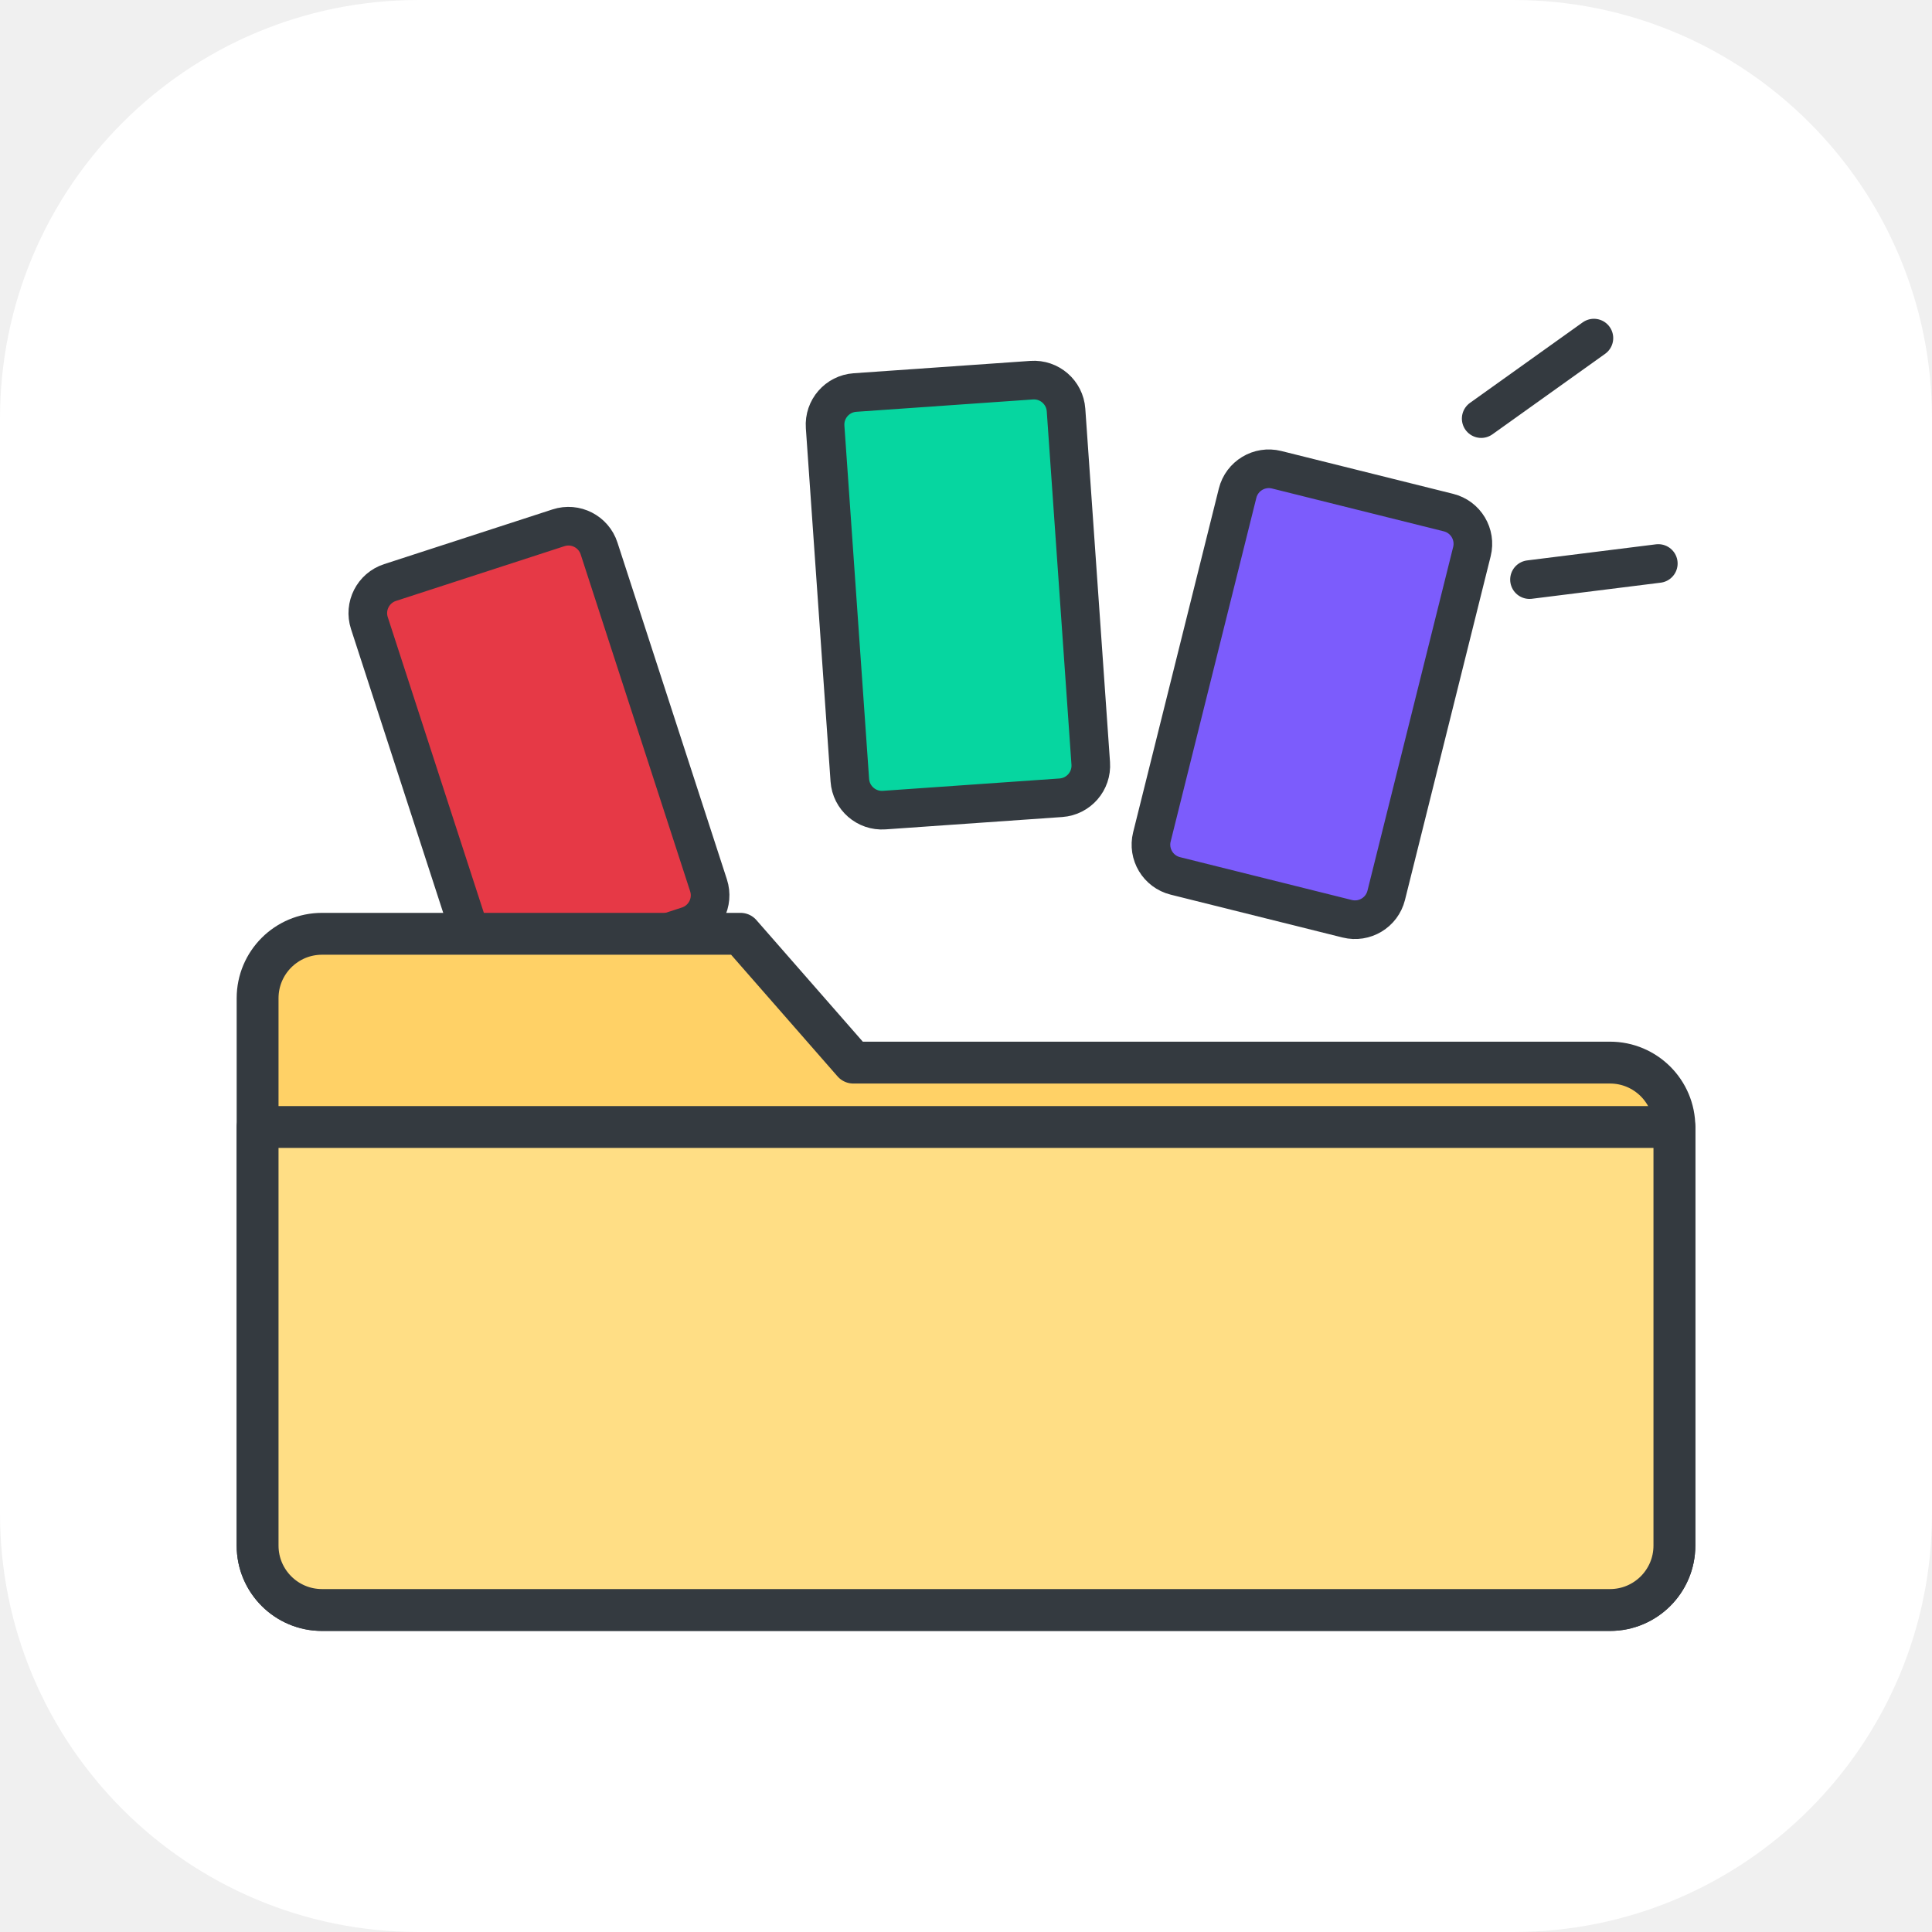
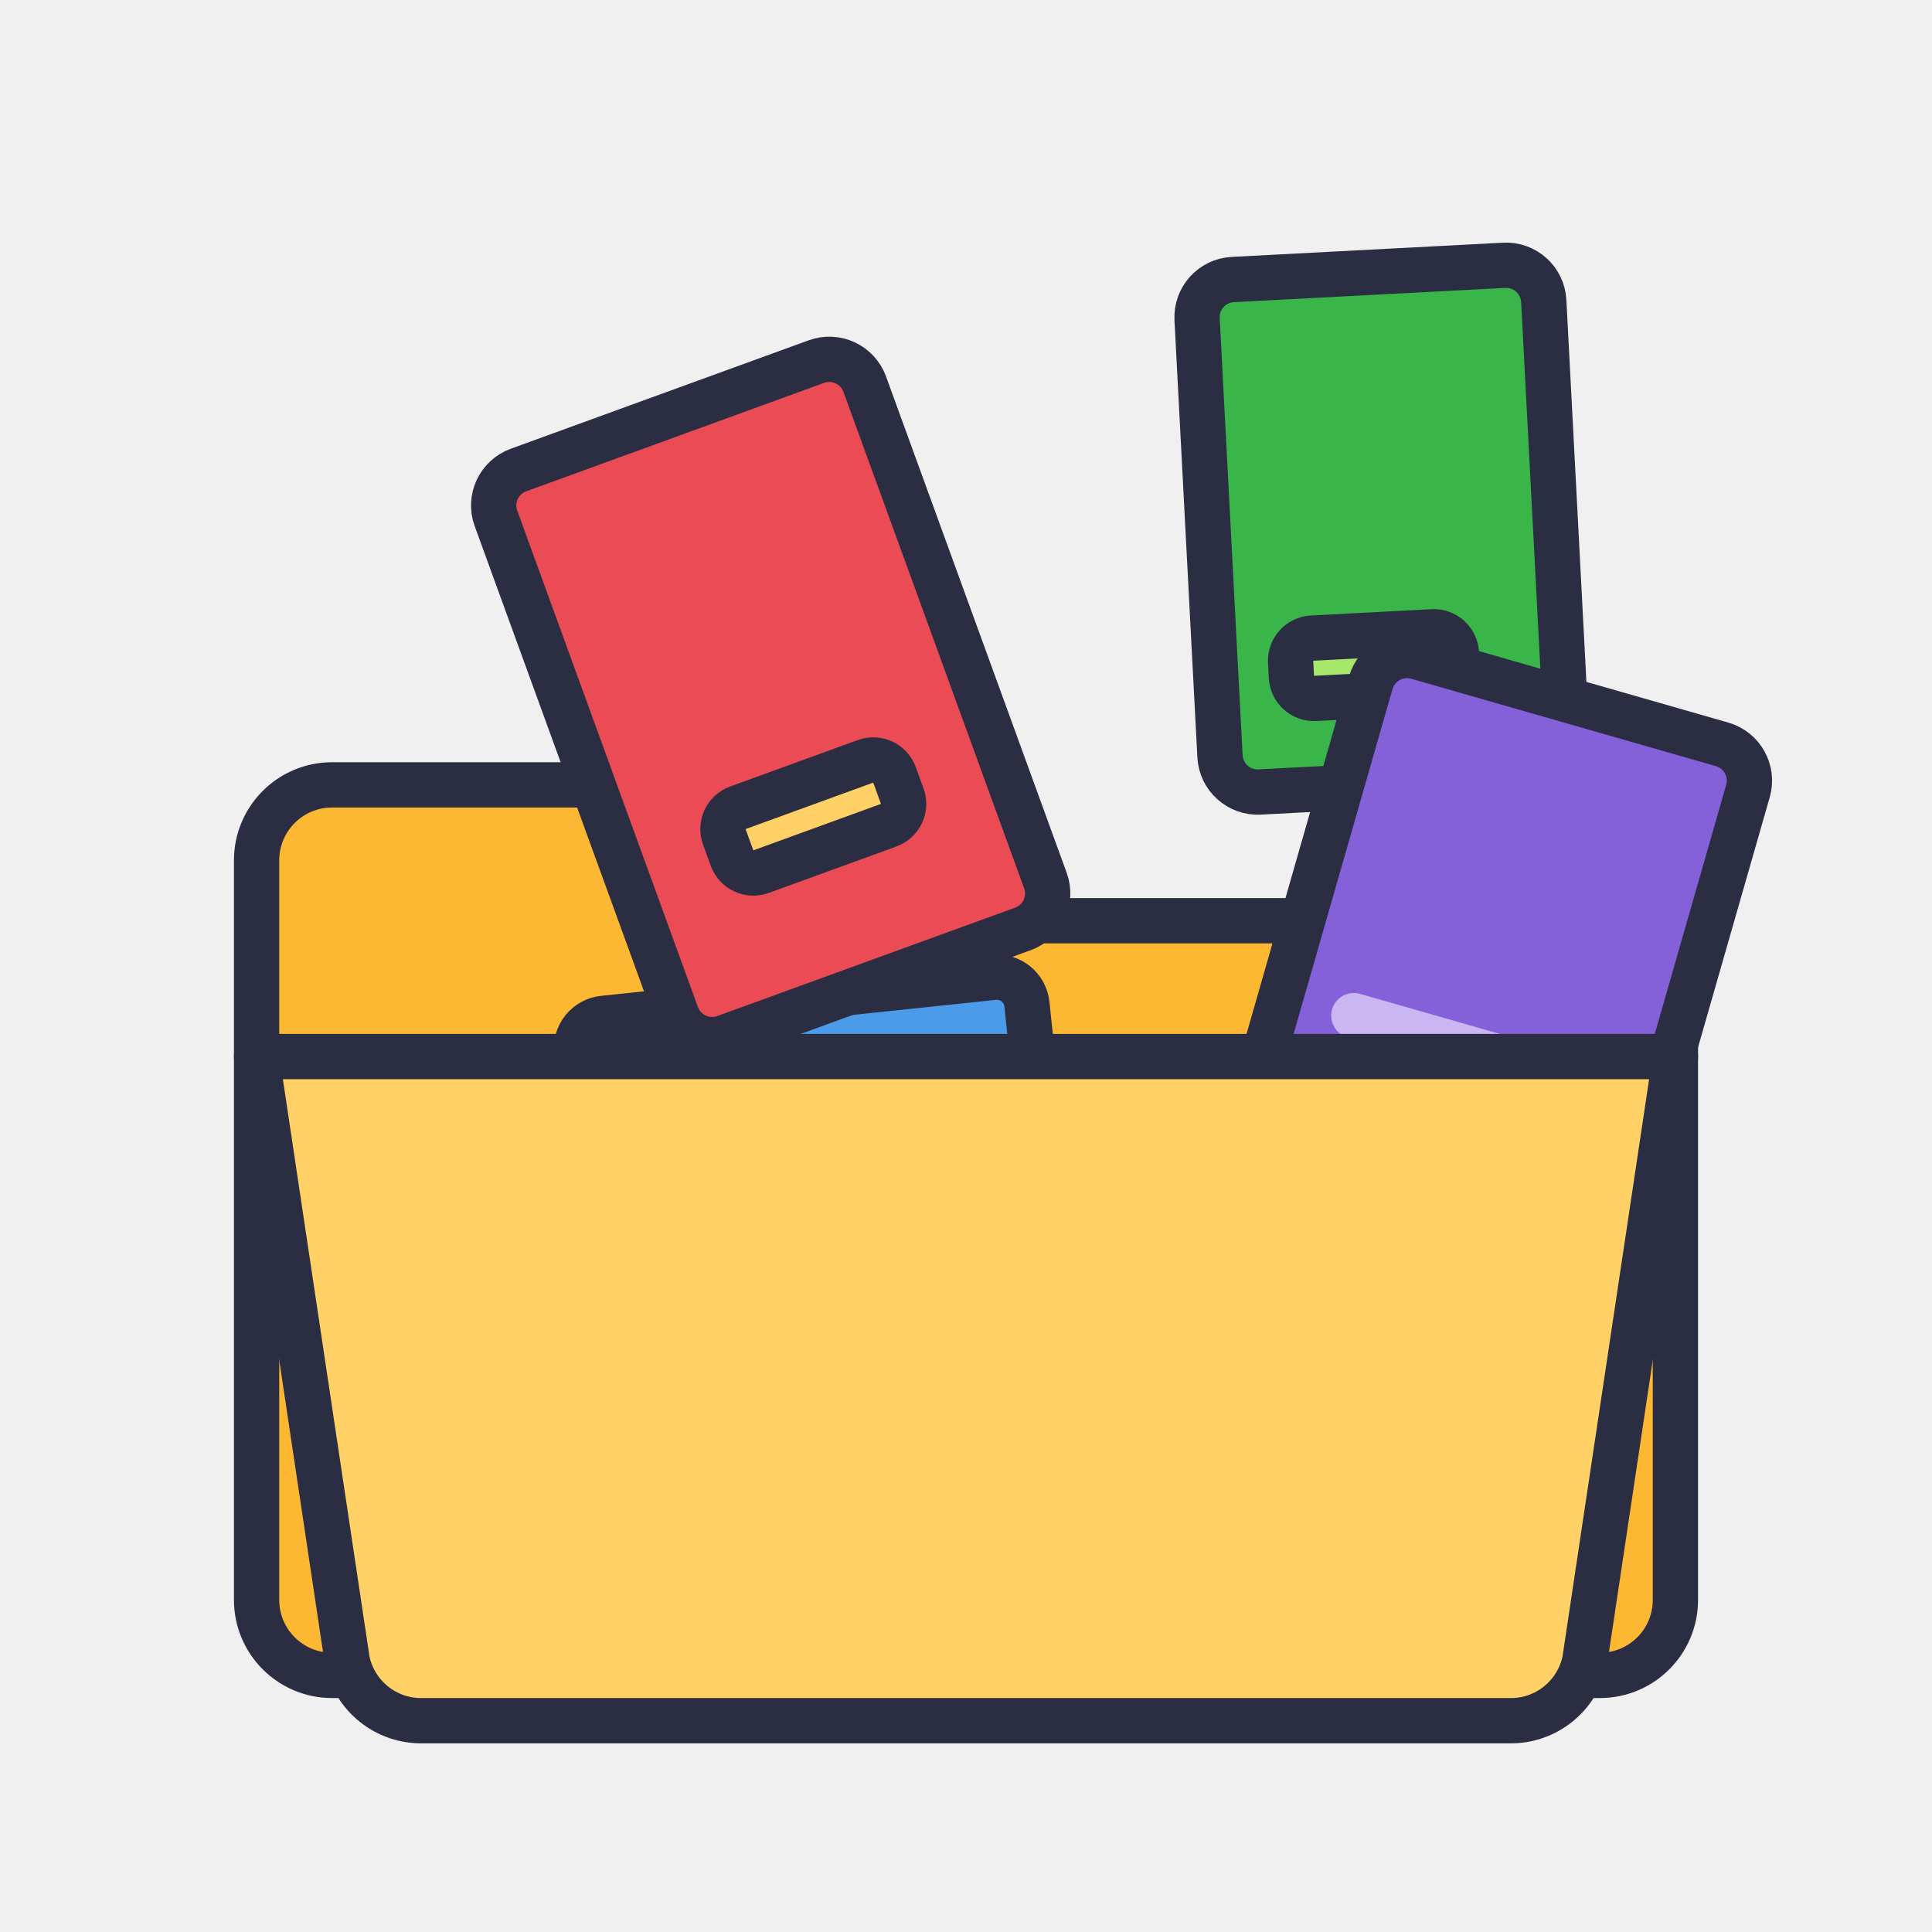
- <svg xmlns="http://www.w3.org/2000/svg" viewBox="0 0 120 120" width="120" height="120">
-   <rect width="120" height="120" rx="26" fill="#FFFFFF" />
-   <g stroke="#343A40" stroke-width="2.4" stroke-linejoin="round">
-     <rect x="26" y="34" width="15" height="26" rx="2" transform="rotate(-18 33 47)" fill="#E63946" />
-     <rect x="52" y="24" width="15" height="26" rx="2" transform="rotate(-4 59 37)" fill="#06D6A0" />
-     <rect x="74" y="30" width="15" height="26" rx="2" transform="rotate(14 81 43)" fill="#7C5CFC" />
+ <svg xmlns="http://www.w3.org/2000/svg" viewBox="0 0 128 128" width="128" height="128">
+   <g stroke="#2B2D42" stroke-width="3" stroke-linejoin="round" stroke-linecap="round">
+     <path d="M22 52 h30 l8 9 h46 a5 5 0 0 1 5 5 v40 a5 5 0 0 1 -5 5 H22 a5 5 0 0 1 -5 -5 V57 a5 5 0 0 1 5 -5 z" fill="#FDB833" />
+     <rect x="40" y="66" width="30" height="40" rx="2" transform="rotate(-6 55 86)" fill="#4C9BE8" />
+     <g transform="rotate(-20 52 46)">
+       <rect x="38" y="26" width="26" height="40" rx="2.5" fill="#EA4B54" />
+       <rect x="45" y="52" width="12" height="4.5" rx="1.5" fill="#FFD166" />
+     </g>
+     <g transform="rotate(-3 92 34)">
+       <rect x="80" y="18" width="23" height="34" rx="2.5" fill="#39B54A" />
+       <rect x="85" y="42" width="11" height="4" rx="1.5" fill="#A7E86A" />
+     </g>
+     <g transform="rotate(16 100 64)">
+       <rect x="86" y="46" width="26" height="38" rx="2.5" fill="#8460D9" />
+       <path d="M91 70 h13 M91 76 h13" stroke="#C9B6F2" stroke-width="3" />
+     </g>
+     <path d="M17 70 h94 l-6 40 a5 5 0 0 1 -5 4 H28 a5 5 0 0 1 -5 -4 z" fill="#FFD166" />
  </g>
-   <g stroke="#343A40" stroke-width="2.4" stroke-linecap="round">
-     <path d="M92 26 l7 -5" />
-     <path d="M95 36 l8 -1" />
-   </g>
-   <path d="M20 58 h26 l7 8 h47 a4 4 0 0 1 4 4 v26 a4 4 0 0 1 -4 4 H20 a4 4 0 0 1 -4 -4 V62 a4 4 0 0 1 4 -4 z" fill="#FFD166" stroke="#343A40" stroke-width="2.6" stroke-linejoin="round" />
-   <path d="M16 70 h88 v26 a4 4 0 0 1 -4 4 H20 a4 4 0 0 1 -4 -4 z" fill="#FFDE85" stroke="#343A40" stroke-width="2.6" stroke-linejoin="round" />
</svg>
